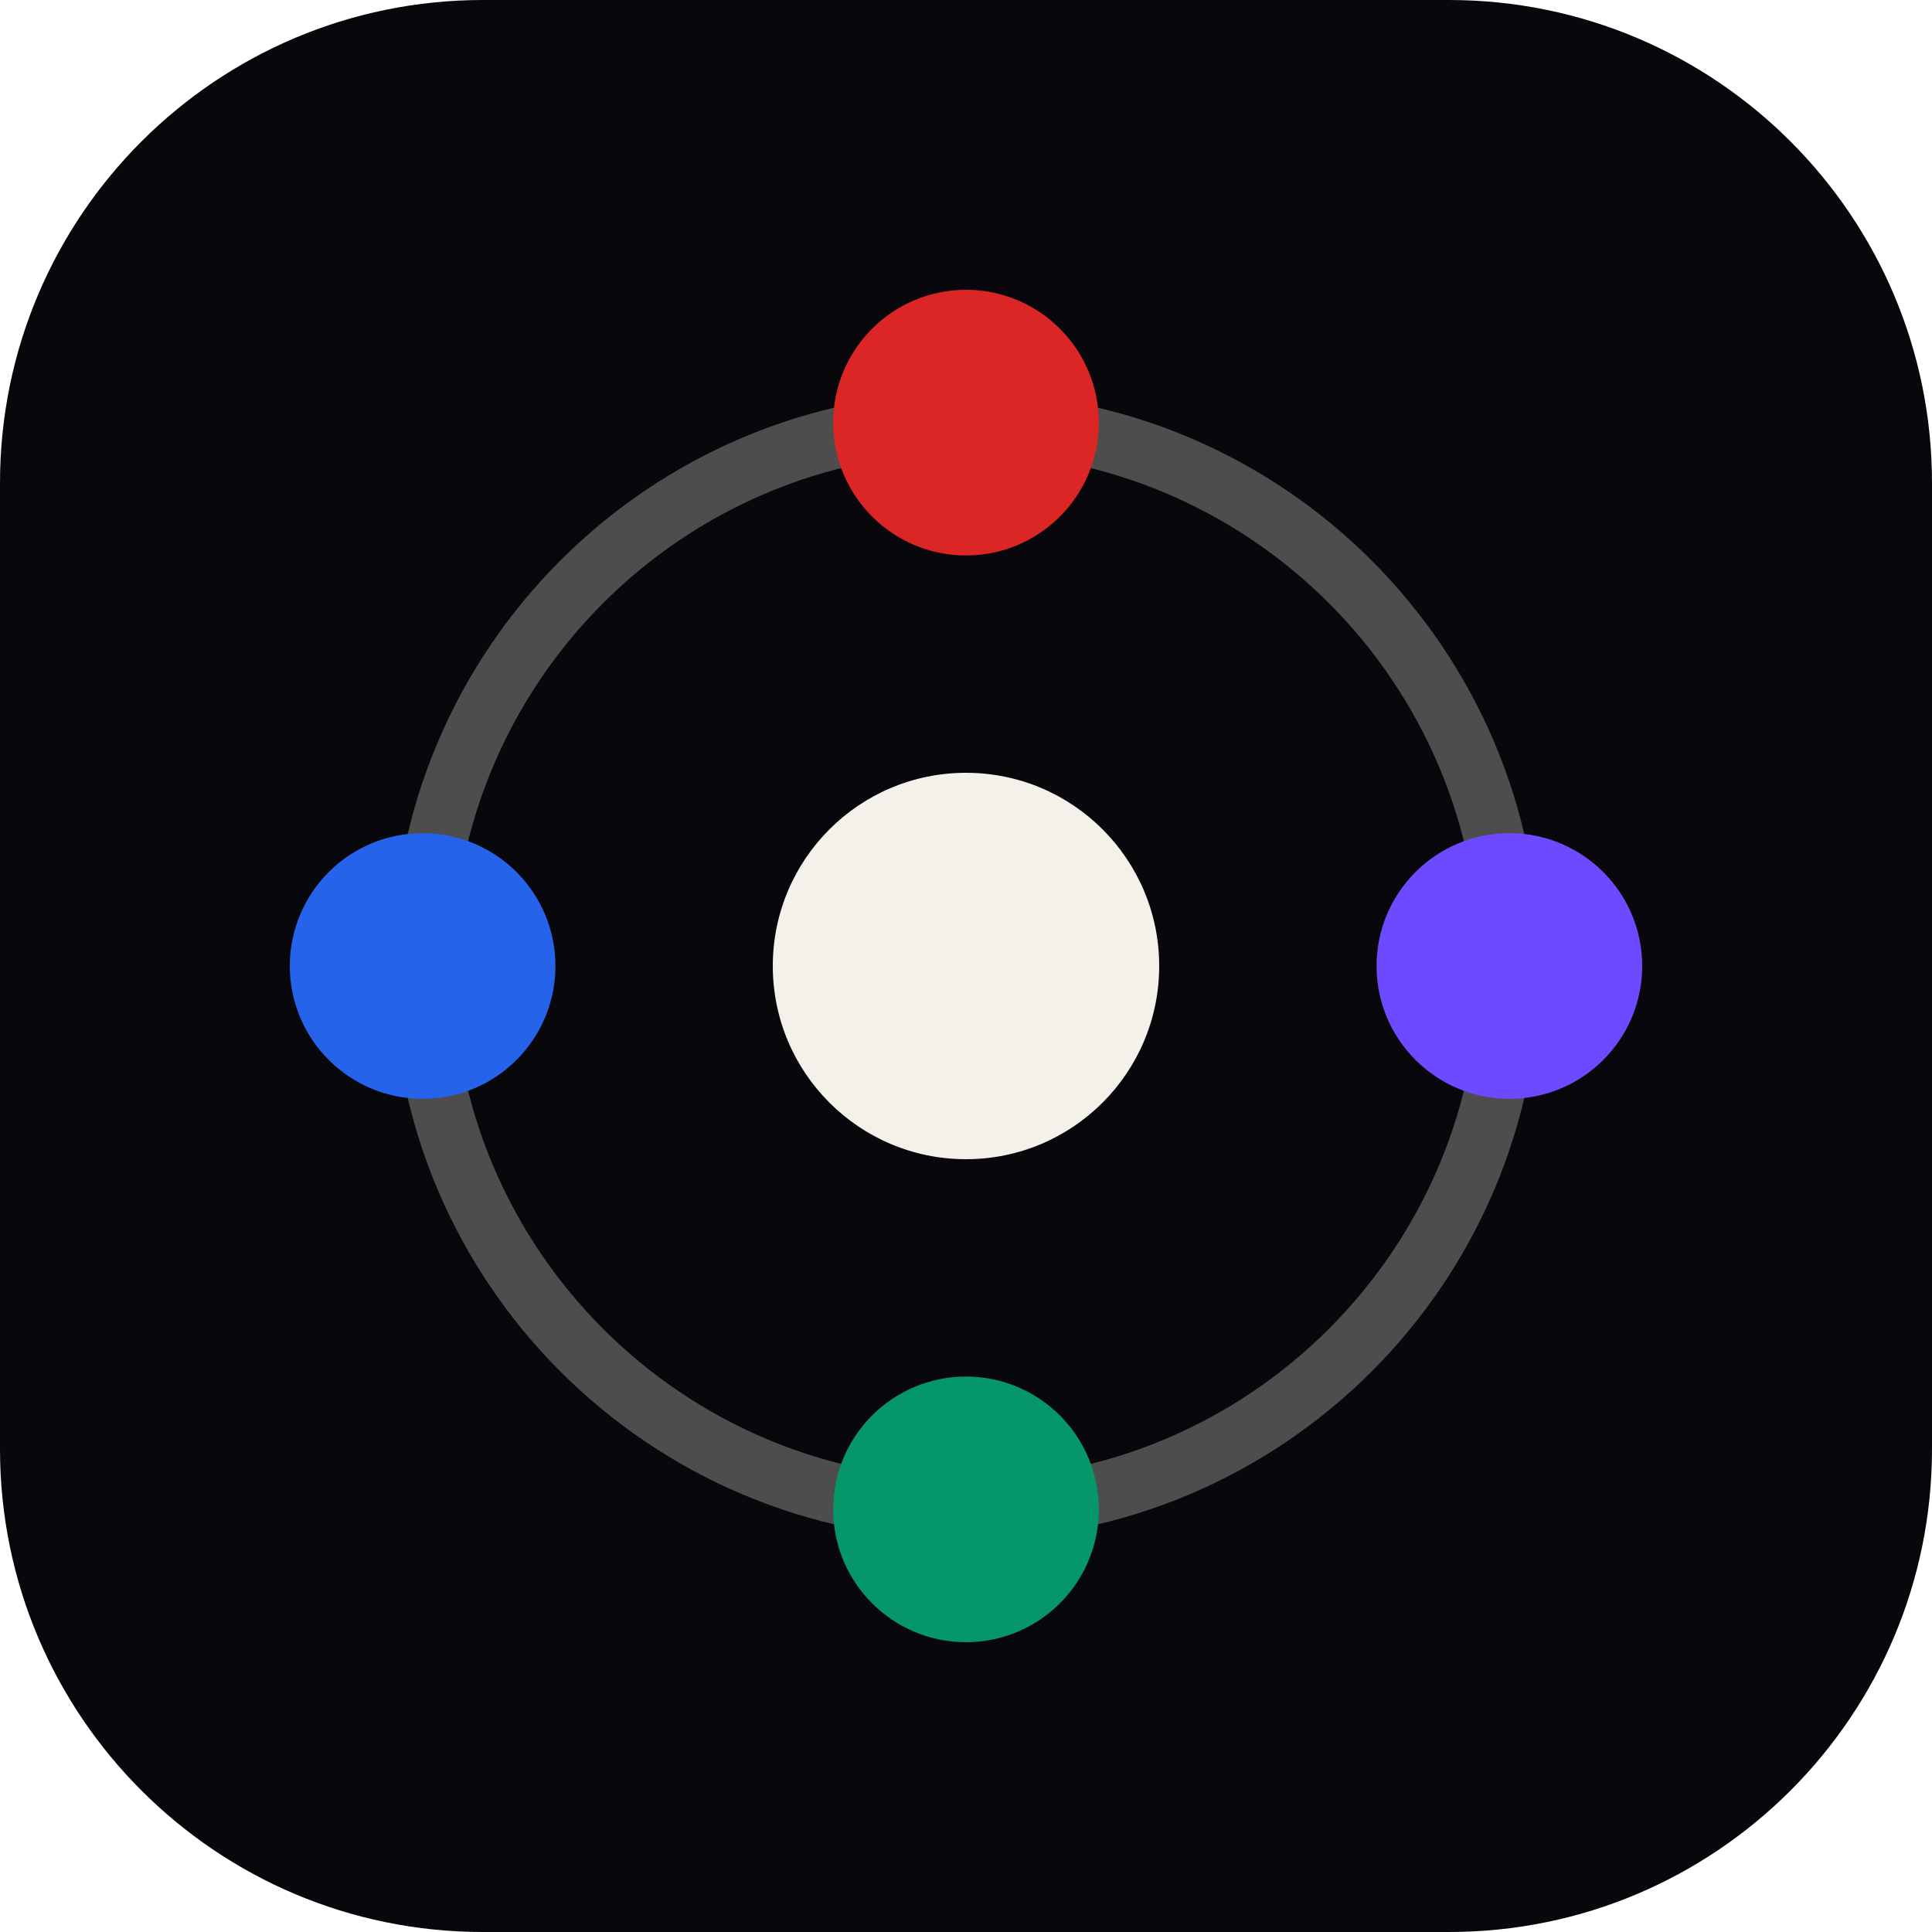
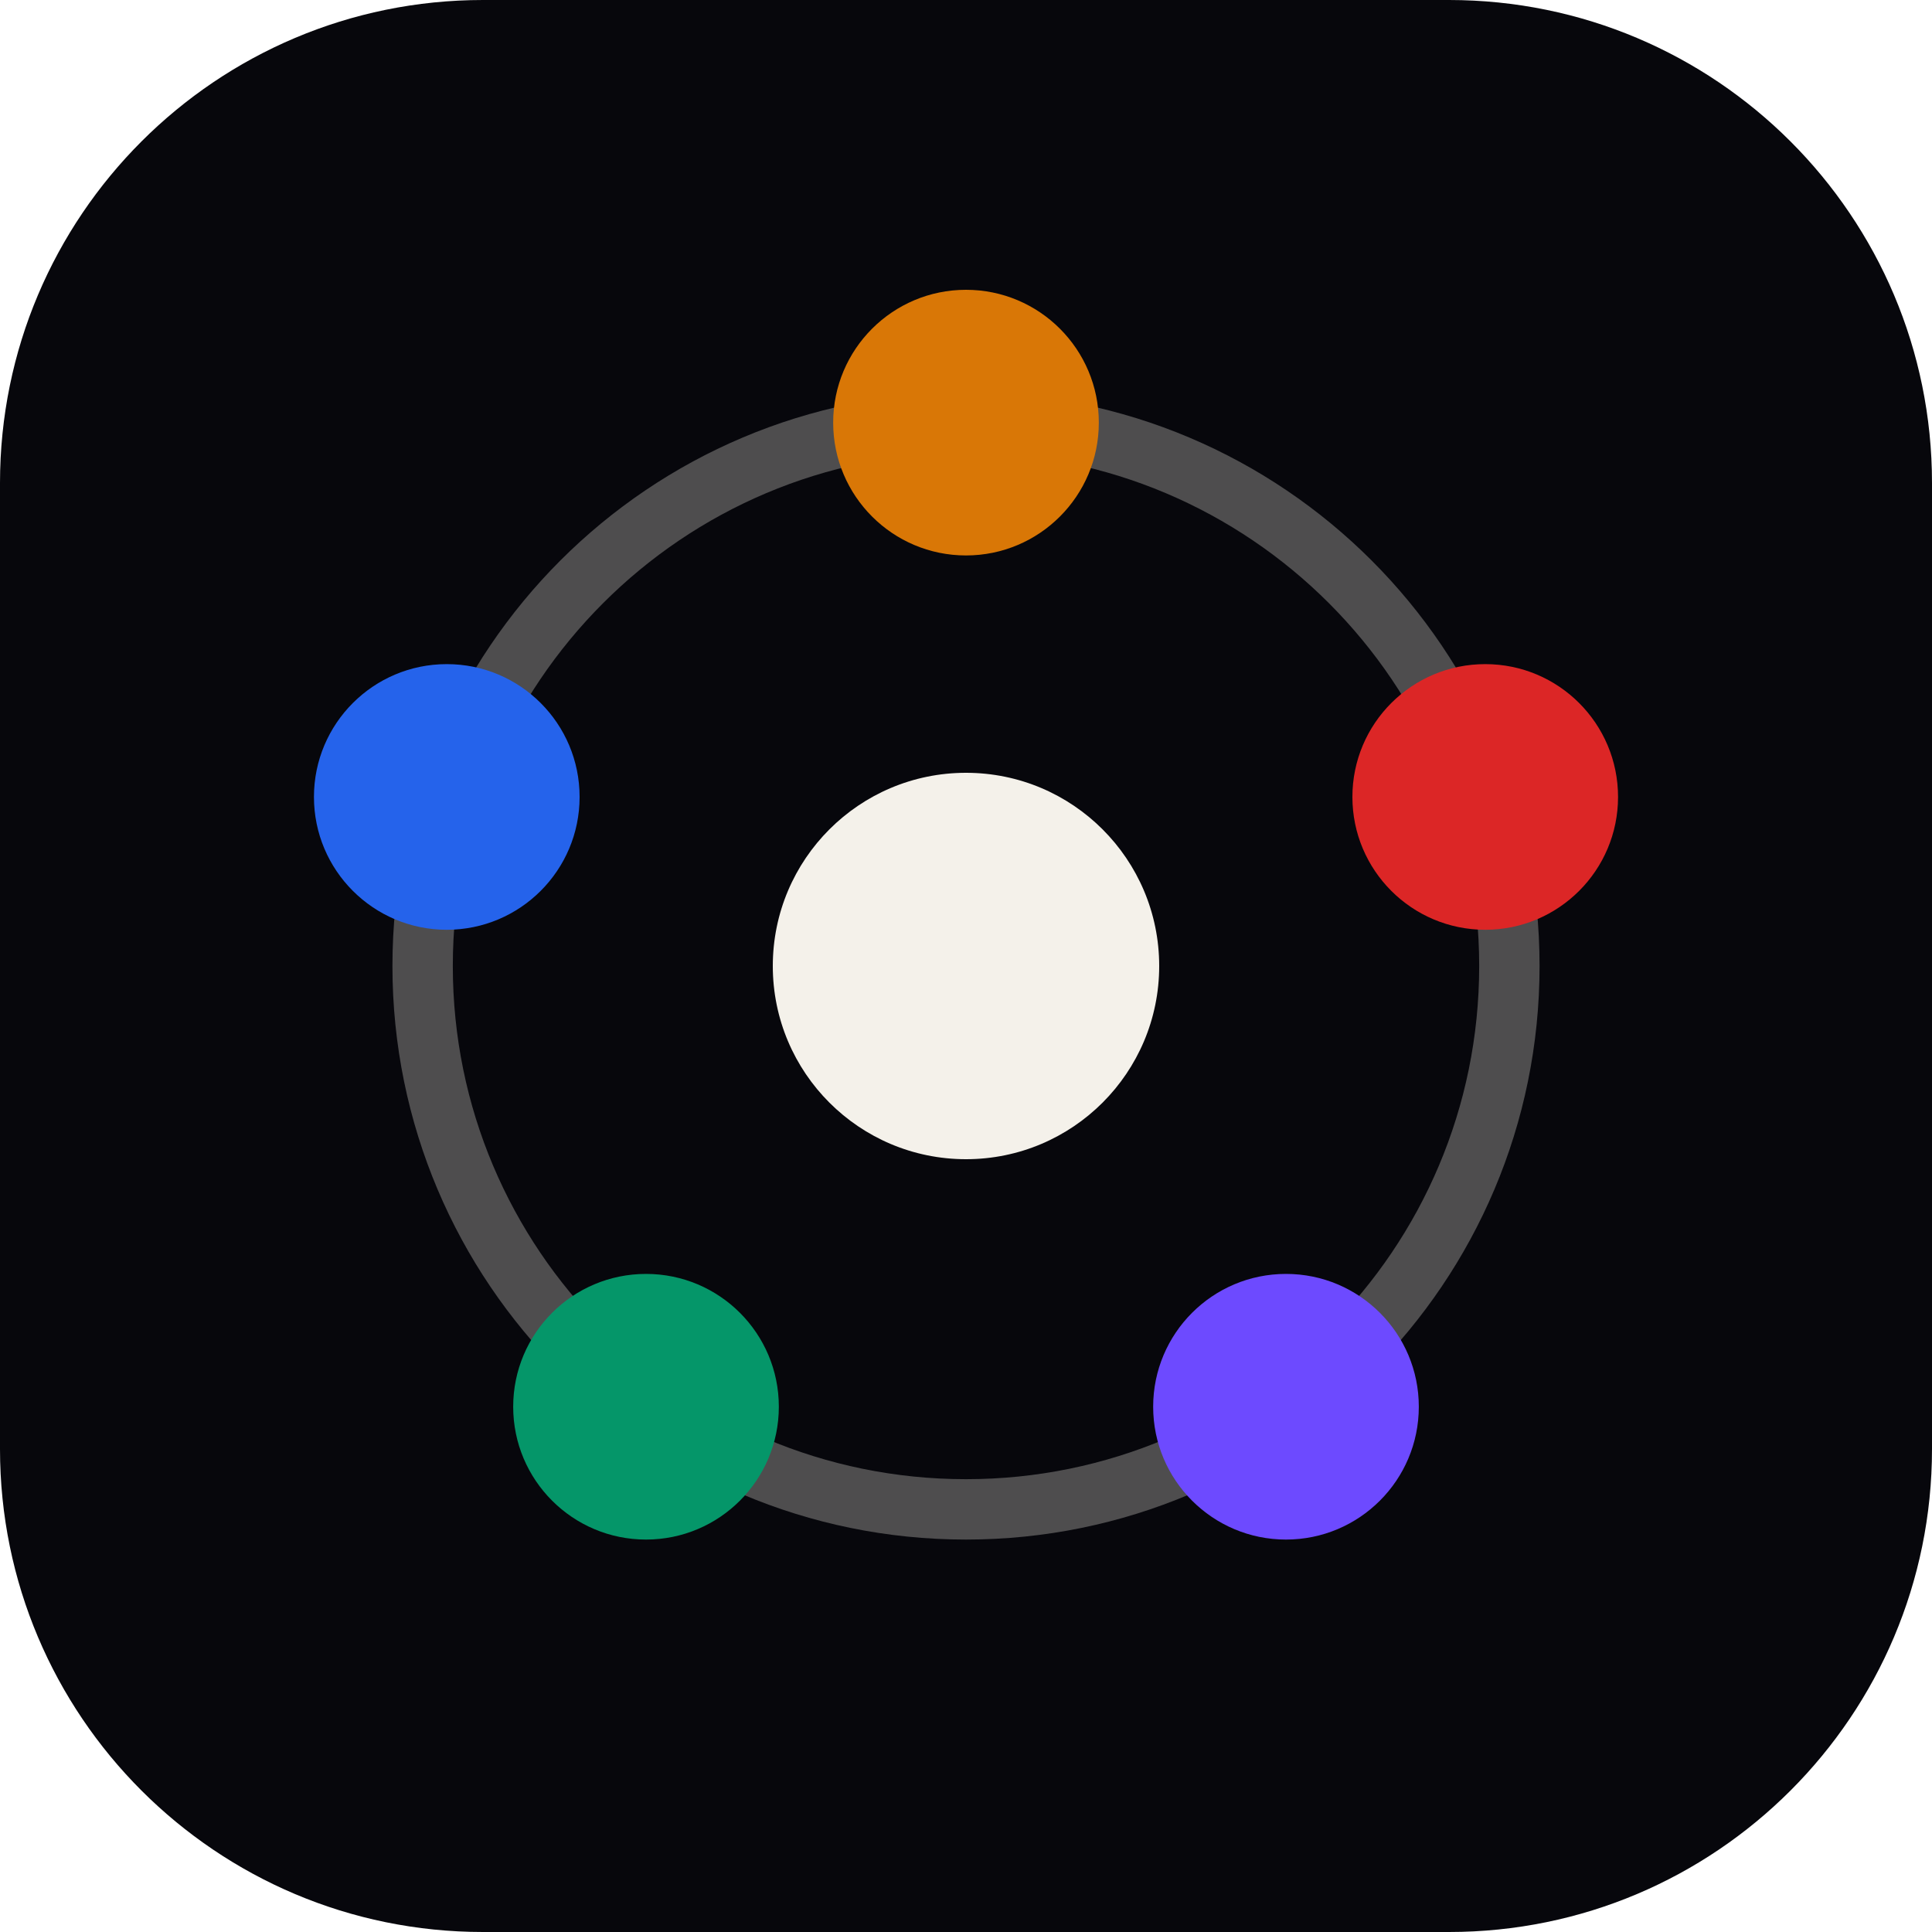
<svg xmlns="http://www.w3.org/2000/svg" viewBox="0 0 32 32">
  <rect width="32" height="32" rx="8" fill="#07070c" />
  <circle cx="16" cy="16" r="9" fill="none" stroke="#f4f1ea" stroke-opacity=".3" />
  <circle cx="16" cy="16" r="3.2" fill="#f4f1ea" />
-   <circle cx="16" cy="7" r="2.2" fill="#dc2626" />
-   <circle cx="25" cy="16" r="2.2" fill="#6d4aff" />
-   <circle cx="16" cy="25" r="2.2" fill="#059669" />
-   <circle cx="7" cy="16" r="2.2" fill="#2563eb" />
+   <circle cx="16" cy="7" r="2.2" fill="#d97706" />
+   <circle cx="24.6" cy="13.2" r="2.2" fill="#dc2626" />
+   <circle cx="21.3" cy="23.3" r="2.2" fill="#6d4aff" />
+   <circle cx="10.7" cy="23.3" r="2.2" fill="#059669" />
+   <circle cx="7.4" cy="13.2" r="2.2" fill="#2563eb" />
</svg>
